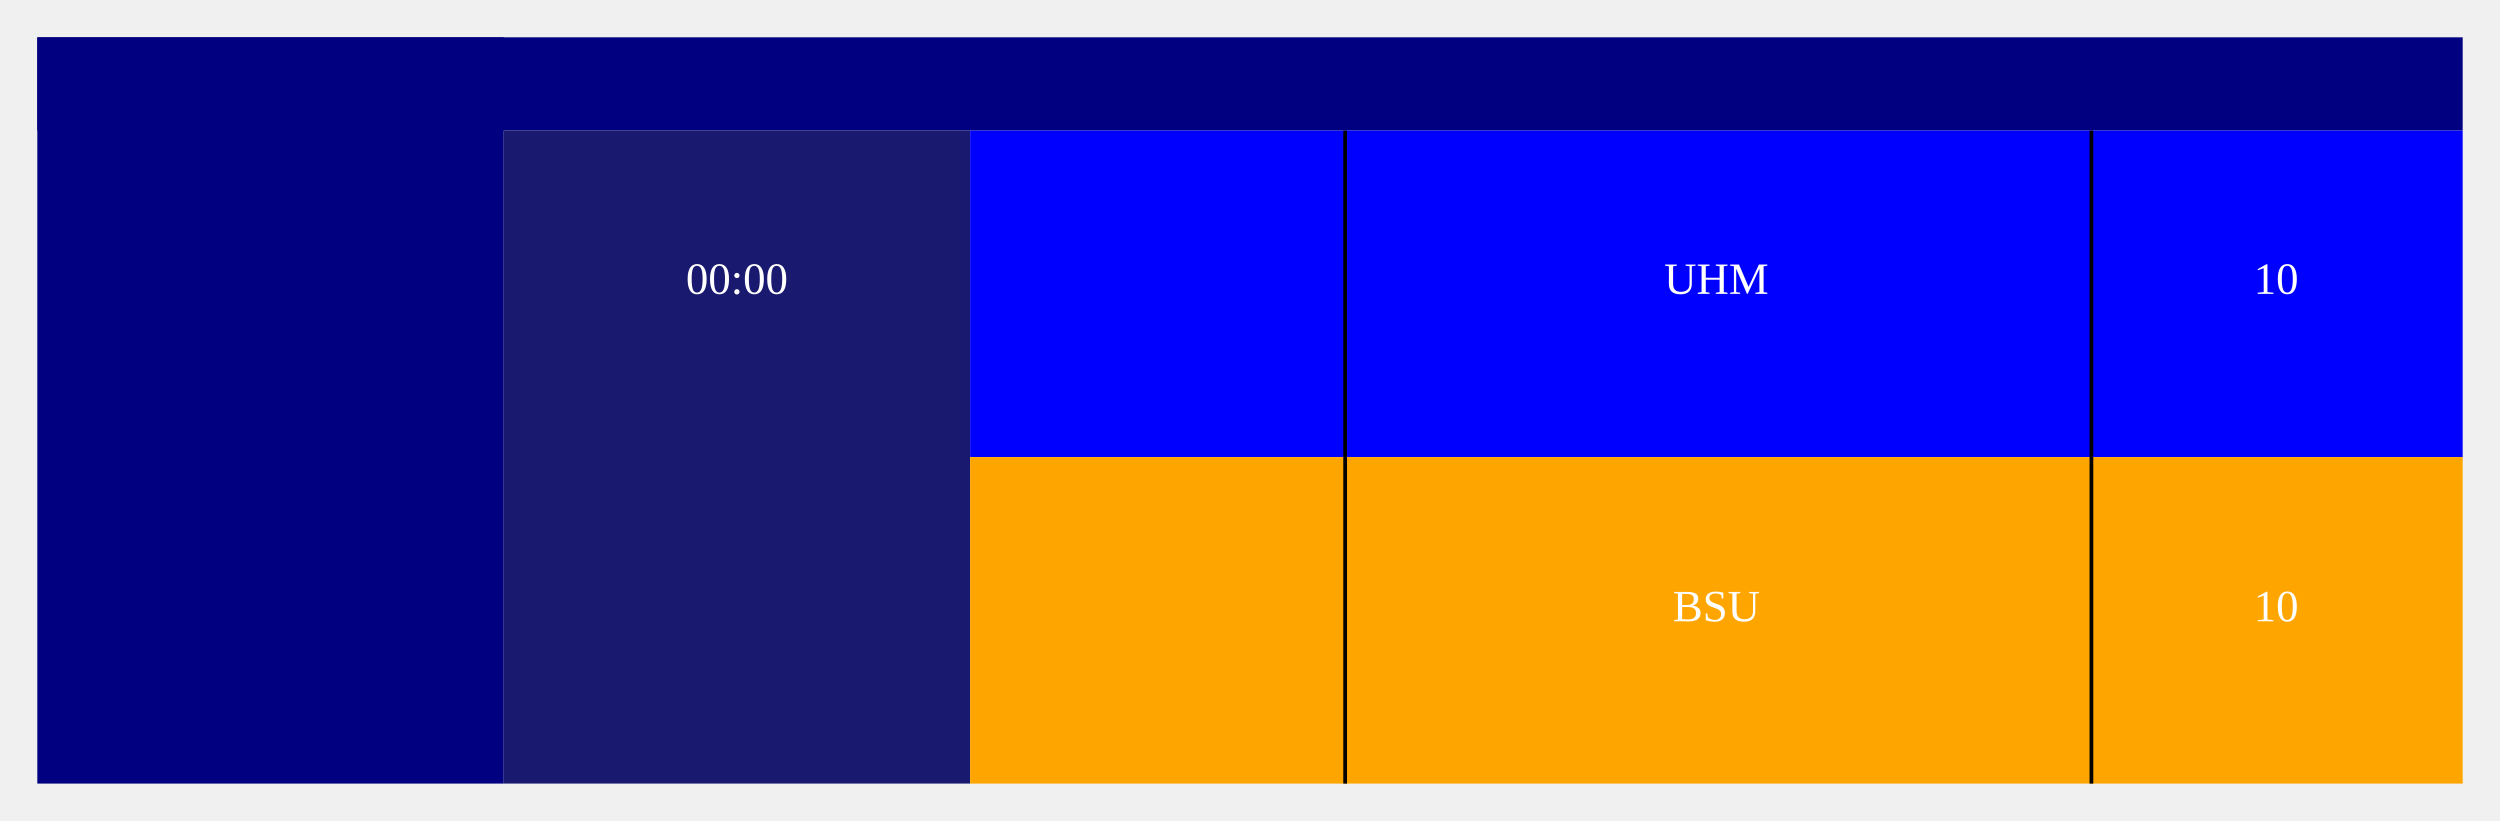
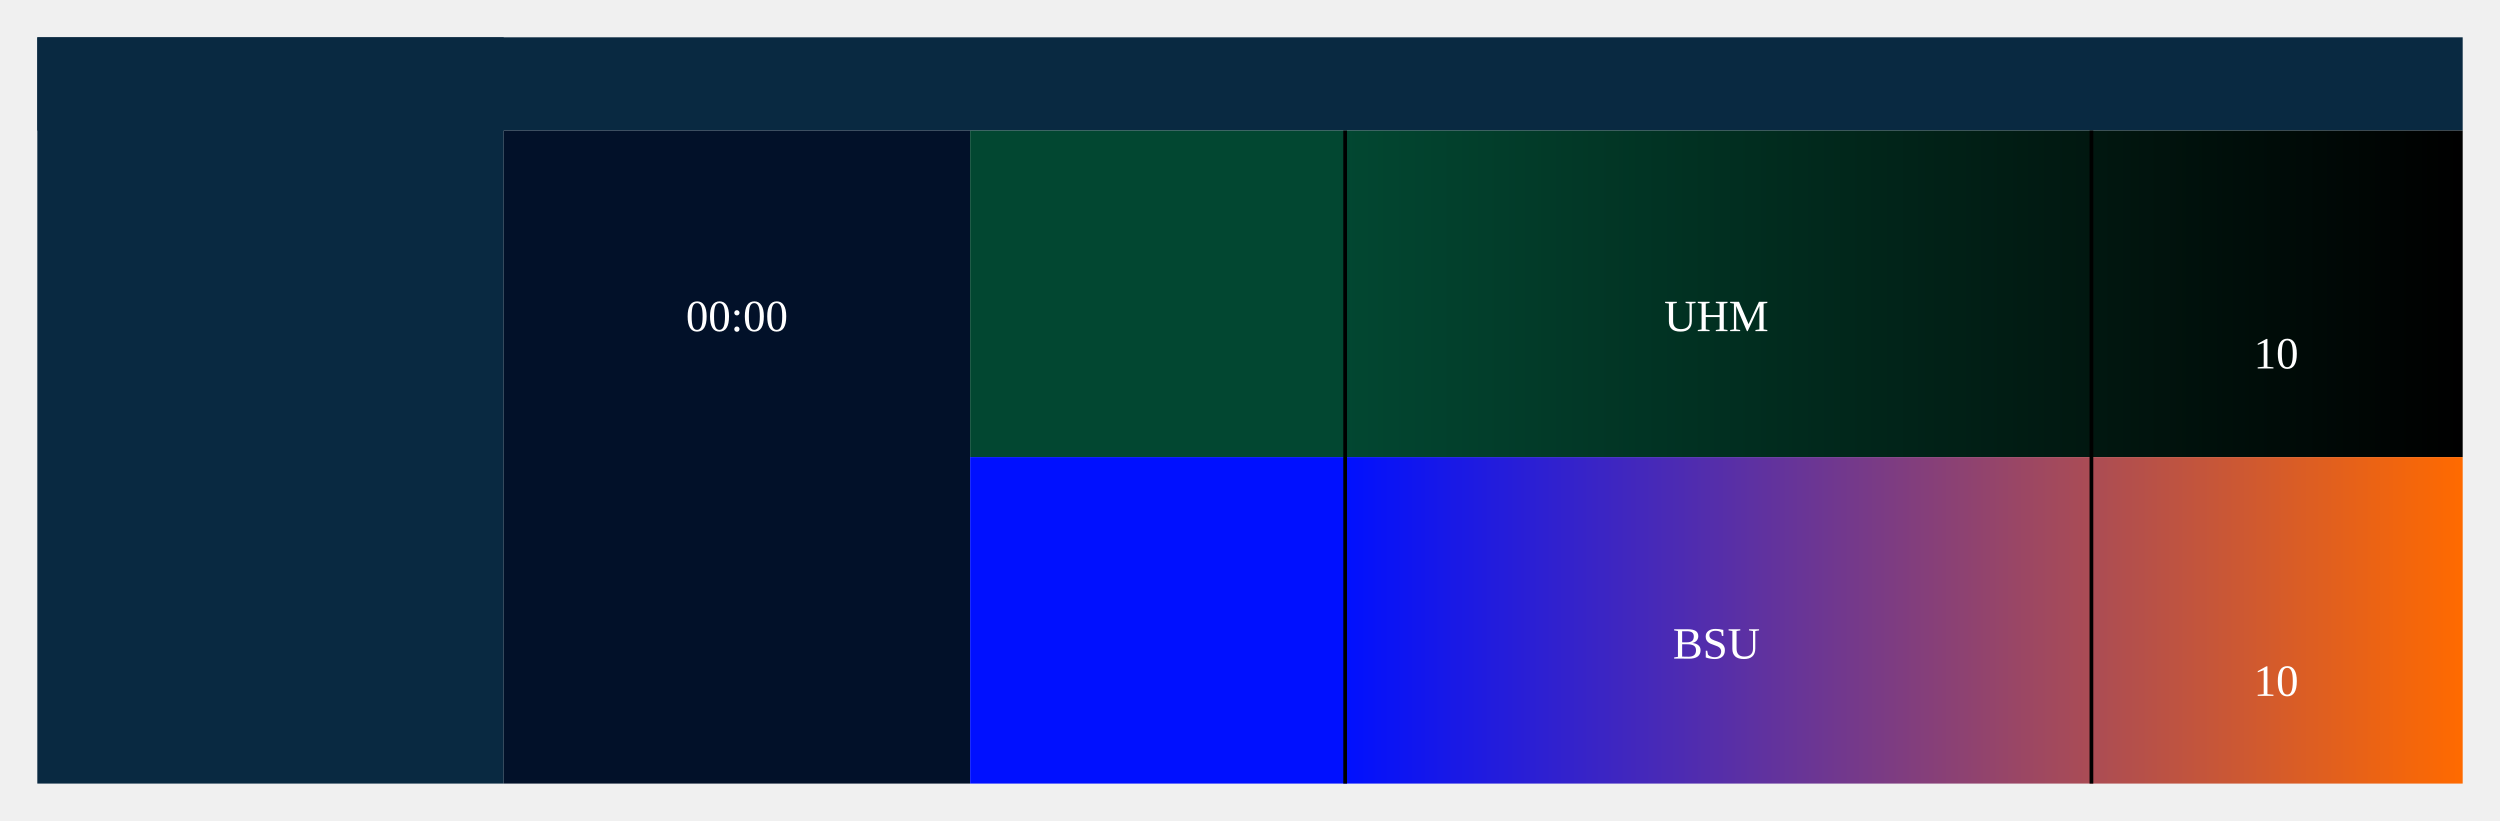
<svg xmlns="http://www.w3.org/2000/svg" width="670" height="220">
-   <rect x="10" y="10" width="650" height="25" fill="navy" />
-   <rect x="10" y="10" width="125" height="200" fill="navy" />
-   <rect x="135" y="35" width="125" height="175" fill="midnightblue" />
-   <rect x="260" y="35" width="400" height="87.5" fill="blue" />
-   <rect x="260" y="122.5" width="400" height="87.5" fill="orange" />
-   <rect x="360" y="35" width="1" height="175" />
-   <rect x="560" y="35" width="1" height="175" />
-   <text text-anchor="middle" x="197.5" y="78.75" fill="white" id="Clock">00:00</text>
-   <text text-anchor="middle" x="460" y="78.75" fill="white" id="BlueName">UHM</text>
-   <text text-anchor="middle" x="460" y="166.5" fill="white" id="OrangeName">BSU</text>
-   <text text-anchor="middle" x="610" y="78.75" fill="white" id="BlueScore">10</text>
-   <text text-anchor="middle" x="610" y="166.5" fill="white" id="OrangeScore">10</text>
+   <defs>
+     <defs>
+       <linearGradient id="team1Gradient">
+         <stop offset="25%" stop-color="#024731" id="primaryColor1" />
+         <stop offset="100%" stop-color="black" id="secondaryColor1" />
+       </linearGradient>
+       <linearGradient id="team2Gradient">
+         <stop offset="25%" stop-color="#0010FF" id="primaryColor2" />
+         <stop offset="100%" stop-color="#FF6A00" id="secondaryColor2" />
+       </linearGradient>
+       <linearGradient id="topGradient">
+         <stop offset="83%" stop-color="#092941" />
+         <stop offset="100%" stop-color="transparent" />
+       </linearGradient>
+     </defs>
+   </defs>
+   <g>
+     <rect x="10" y="10" width="650" height="25" fill="#092941" />
+     <rect x="10" y="10" width="125" height="200" fill="#092941" />
+     <g>
+       <rect x="135" y="35" width="125" height="175" fill="#021129" />
+       <text text-anchor="middle" x="197.5" y="88.75" fill="white" id="clock">00:00</text>
+     </g>
+     <g>
+       <g>
+         <rect x="260" y="35" width="400" height="87.5" fill="url('#team1Gradient')" />
+         <text text-anchor="middle" x="460" y="88.75" fill="white" id="team1Name">UHM</text>
+         <text text-anchor="middle" x="610" y="98.75" fill="white" id="team1Score">10</text>
+       </g>
+       <g>
+         <rect x="260" y="122.5" width="400" height="87.5" fill="url('#team2Gradient')" />
+         <text text-anchor="middle" x="460" y="176.5" fill="white" id="team2Name">BSU</text>
+         <text text-anchor="middle" x="610" y="186.5" fill="white" id="team2Score">10</text>
+       </g>
+     </g>
+     <rect x="360" y="35" width="1" height="175" />
+     <rect x="560" y="35" width="1" height="175" />
+   </g>
</svg>
